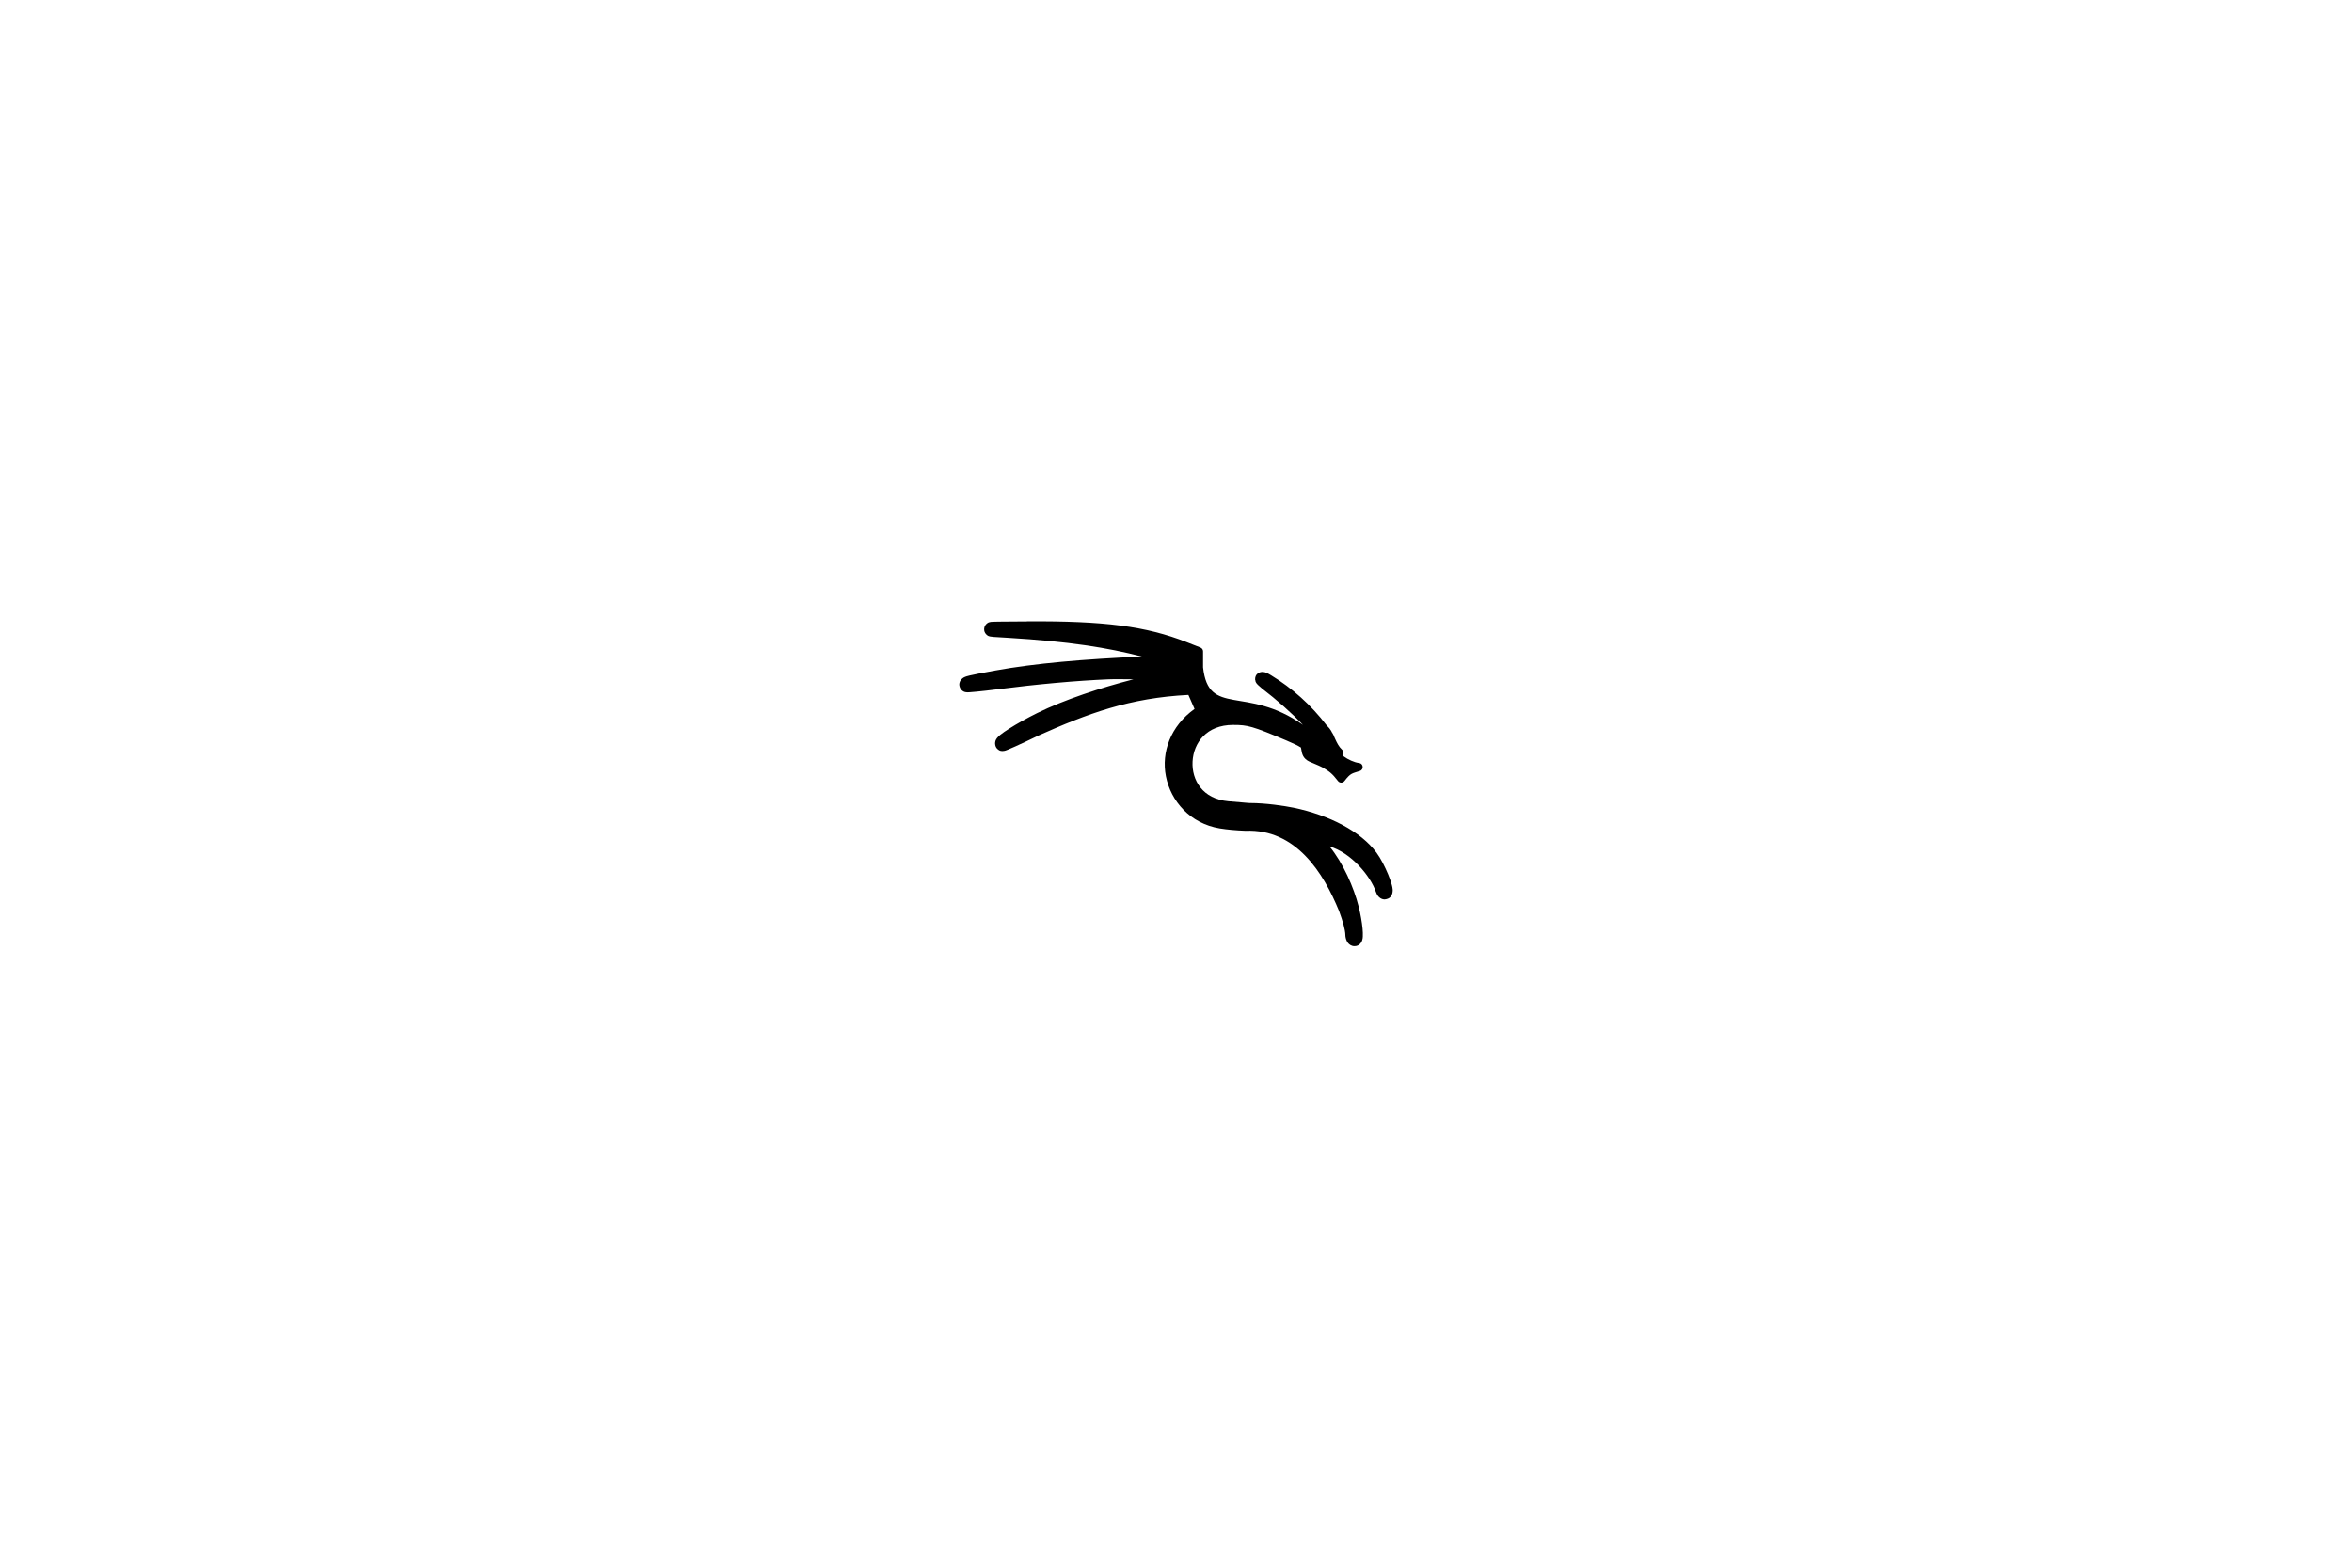
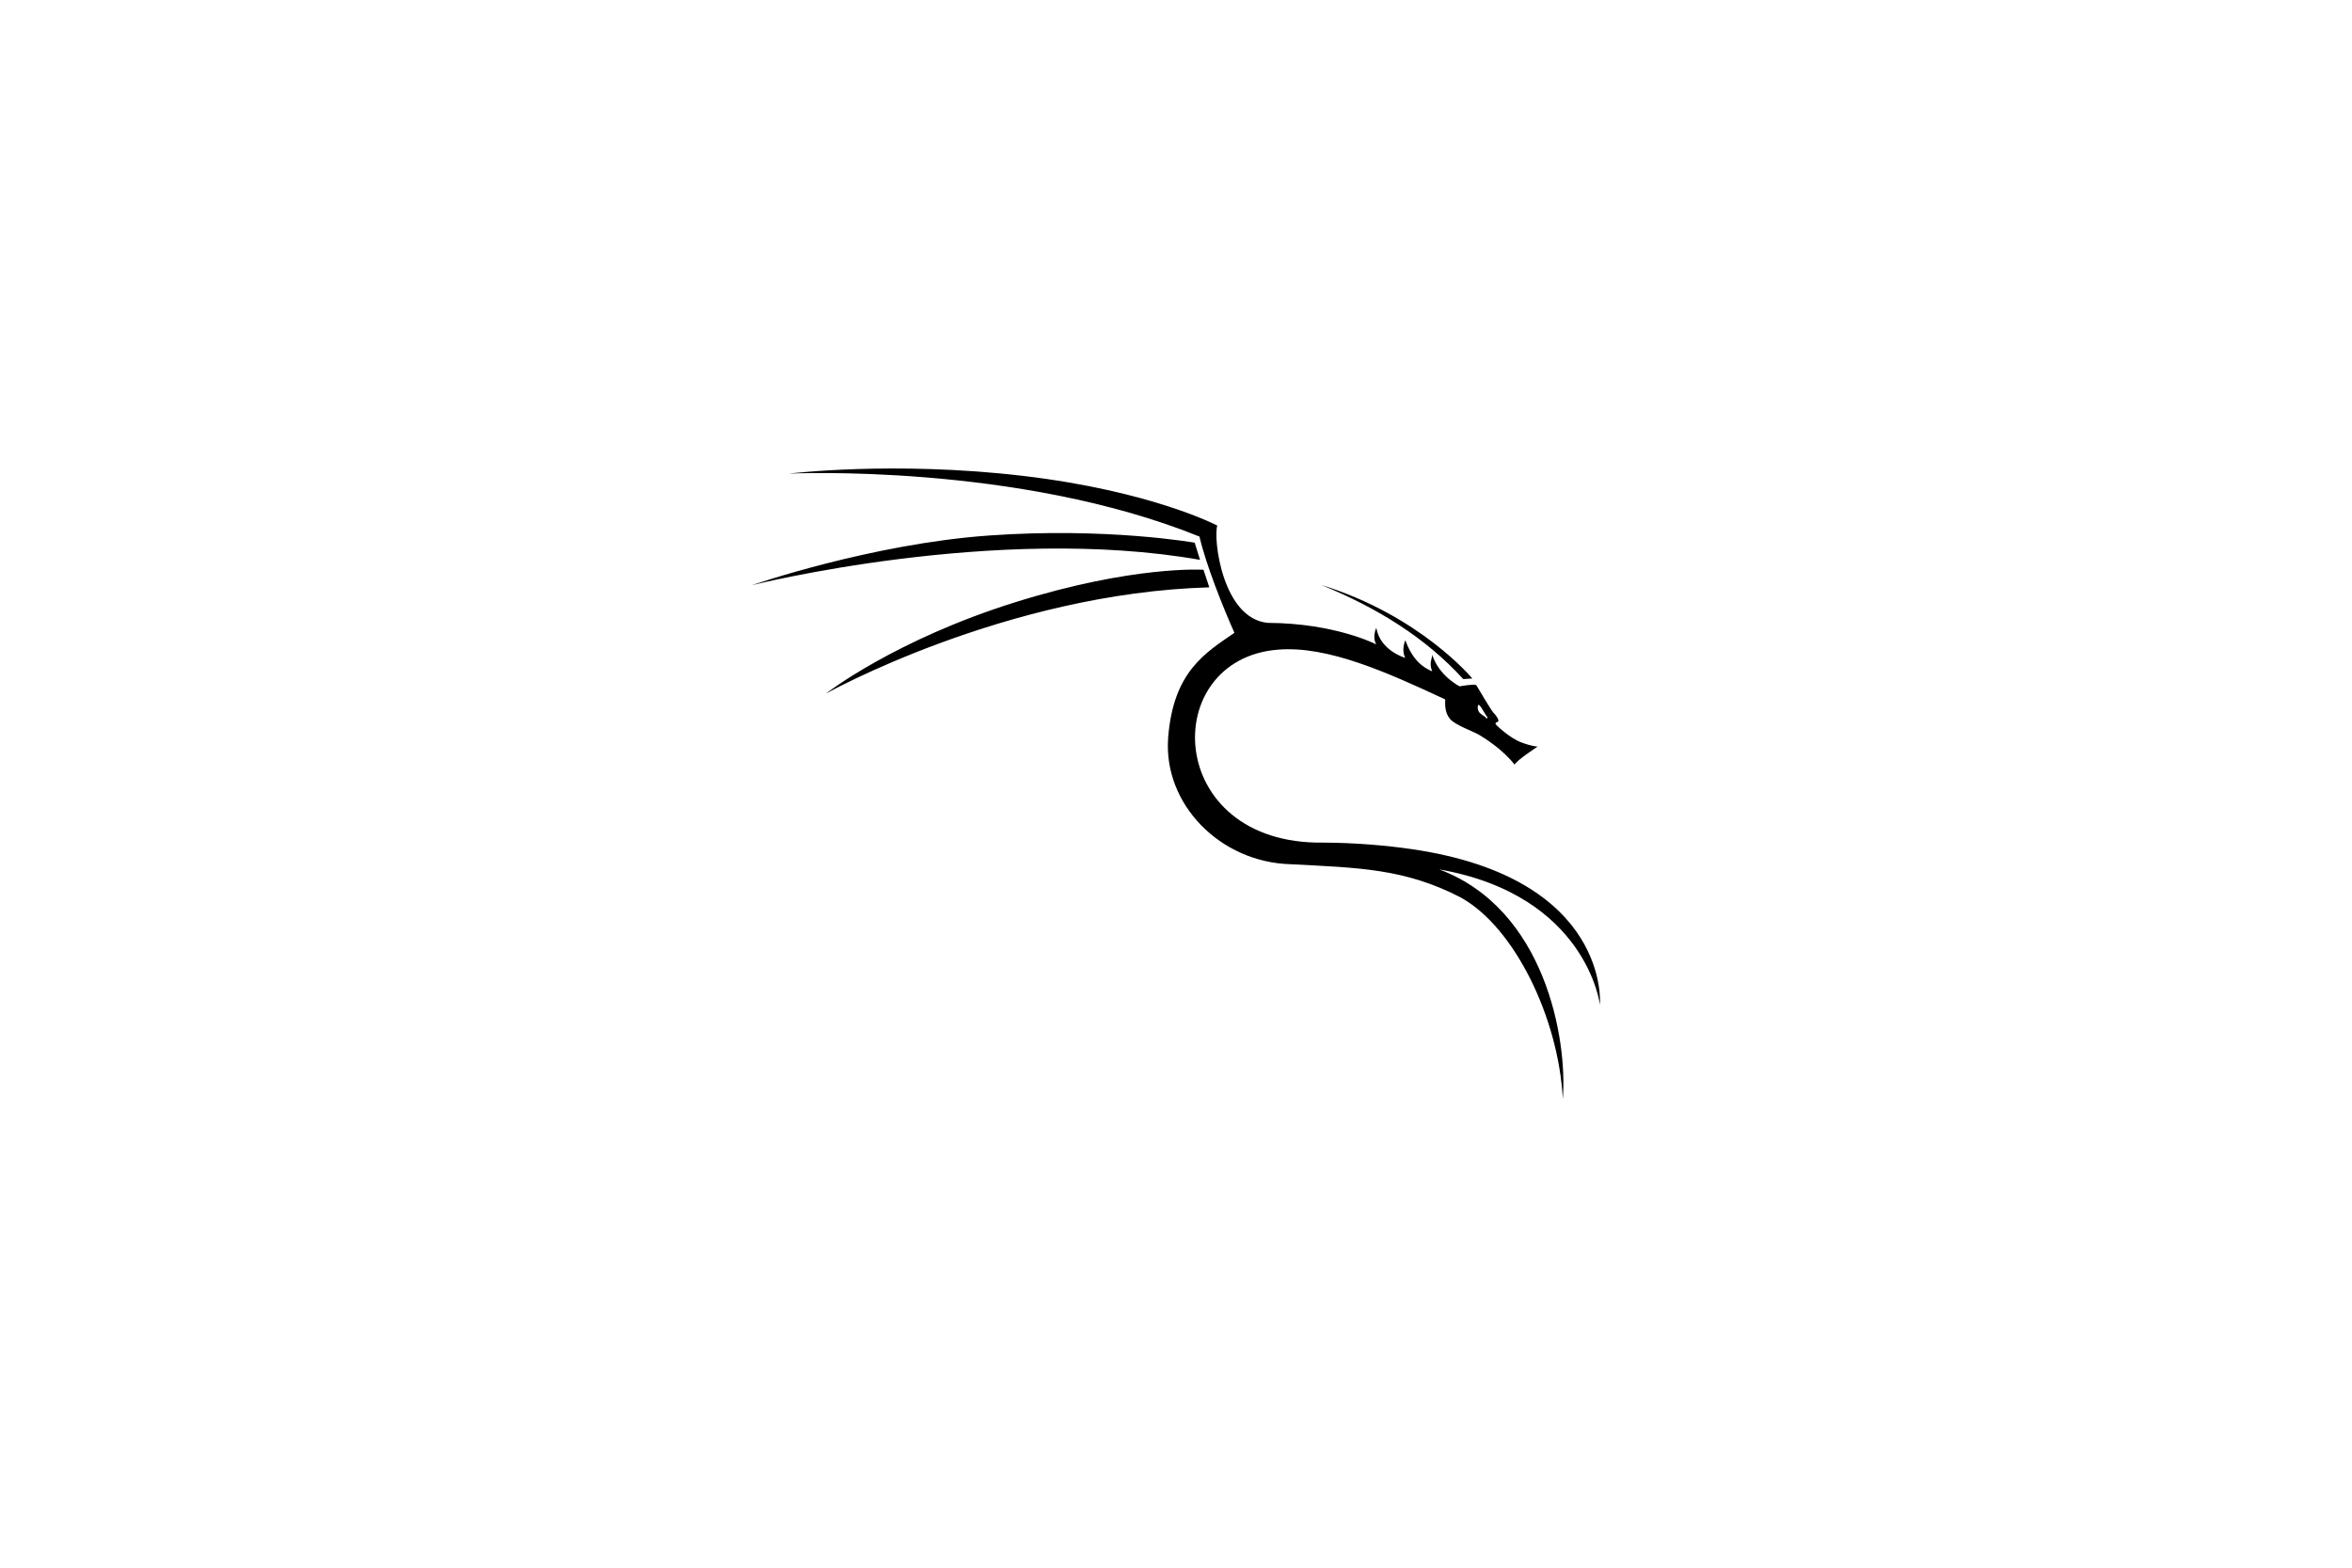
<svg xmlns="http://www.w3.org/2000/svg" version="1.1" width="7030pt" height="4686pt" viewBox="0 0 7030 4686" id="svg4">
  <defs id="defs8" />
-   <path d="m 3069.87,1857.685 c -32.621,0.303 -56.976,0.303 -74.293,0.516 -17.28,0.303 -26.567,0.303 -32.637,0.759 -0.637,0 -1.73,0.303 -2.944,0.516 -0.364,0 -1.7,0.303 -2.944,0.668 1.578,-0.516 -0.637,0 -2.792,0.941 -2.155,1.002 -4.097,2.489 -5.903,4.215 -2.913,2.792 -6.3,7.46 -6.746,14.504 -0.455,7.359 2.246,12.164 5.396,15.772 1.76,2.033 3.736,3.845 5.988,5.059 2.246,1.214 4.671,1.882 2.883,1.184 2.216,0.85 5.008,1.244 4.637,1.183 3.25,0.577 6.273,0.85 10.543,1.184 8.765,0.668 22.67,1.426 41.237,2.519 181.863,10.904 299.669,29.635 400.747,56.081 -174.952,7.942 -318.667,20.012 -438.069,41.744 -39.007,7.095 -62.147,11.426 -76.32,14.84 -6.868,1.669 -12.082,2.974 -17.456,5.736 -0.971,0.516 -8.713,4.898 -11.89,12.312 -2.398,5.578 -2.61,10.297 -0.759,16.106 1.457,4.51 4.209,7.921 5.818,9.529 1.973,1.973 4.215,3.536 6.495,4.555 2.276,1.032 4.446,1.487 3.375,1.184 1.578,0.455 3.144,0.607 3.624,0.668 0,0 0,0 0.303,0 1.517,0.303 2.853,0.303 3.797,0.303 2.155,0.021 4.312,0 6.828,-0.303 5.111,-0.303 11.766,-0.91 19.817,-1.7 16.115,-1.548 37.668,-3.918 61.143,-6.913 122.298,-15.608 237.072,-25.933 333.61,-30.024 21.302,-0.91 48.591,0 74.551,0 -97.017,24.916 -206.839,60.858 -287.899,100.948 -30.794,15.223 -60.833,32.142 -83.151,46.296 -11.147,7.068 -20.297,13.29 -27.238,18.974 -3.347,2.731 -6.589,5.593 -9.529,9.362 -1.093,1.396 -3.705,5.05 -4.977,9.526 -1.153,4.045 -1.002,7.299 -0.303,11.05 0.728,3.751 2.276,8.009 6.073,11.806 3.035,3.035 6.695,5.156 10.288,5.988 3.59,0.819 7.335,0.425 5.566,0.425 2.064,-0.012 4.191,-0.364 4.555,-0.425 v 0 c 1.76,-0.364 3.268,-0.698 4.215,-1.002 2.246,-0.728 4.577,-1.669 7.338,-2.792 5.545,-2.246 12.859,-5.444 21.757,-9.444 17.699,-7.957 41.626,-19.141 67.549,-31.708 l 0.334,-0.303 c 148.804,-66.487 274.373,-113.33 449.505,-122.028 1.76,3.903 3.372,7.356 5.396,12.145 v 0 l 12.989,29.769 c -71.495,50.949 -99.646,129.508 -85.597,201.036 14.725,74.982 72.445,141.308 160.819,156.094 22.64,3.7 48.172,5.93 77.249,7.086 150.073,-6.143 232.766,125.017 279.642,240.171 5.49,15.004 10.242,29.559 13.493,41.489 3.214,11.806 4.801,22.758 4.807,24.118 0.015,6.622 0.759,13.065 2.792,19.144 0.941,2.822 2.58,6.674 5.396,10.288 3.278,4.203 9.784,9.781 19.481,9.781 7.605,0 12.64,-2.792 16.95,-7.253 3.126,-3.235 4.898,-7.016 5.651,-9.023 1.669,-4.47 2.033,-8.637 2.276,-11.976 0.516,-7.22 0,-15.35 -0.759,-24.622 -1.79,-18.622 -5.806,-42.035 -11.639,-65.44 -14.303,-57.407 -46.894,-130.989 -87.112,-179.875 64.293,18.503 122.495,88.402 138.719,136.106 1.517,4.437 3.918,9.681 8.097,14.167 1.76,1.882 6.206,5.854 12.142,7.423 4.616,1.214 8.264,0.728 11.89,-0.303 3.627,-0.971 7.211,-2.397 10.625,-5.821 7.909,-7.906 7.481,-20.024 7.338,-22.179 -0.303,-4.771 -1.244,-9.299 -2.458,-13.915 -2.458,-9.356 -6.246,-20.057 -10.962,-31.456 -9.429,-22.779 -22.039,-47.781 -34.913,-65.27 -46.739,-63.492 -141.548,-112.626 -248.013,-134.504 -25.787,-5.299 -82.177,-14 -130.292,-14 1.457,0 -3.475,0 -8.434,-0.516 -4.956,-0.364 -11.384,-1.032 -18.297,-1.608 -13.83,-1.123 -29.332,-2.398 -37.529,-3.123 -77.13,-6.734 -110.216,-63.188 -107.266,-118.99 2.944,-55.801 41.975,-109.29 121.014,-109.29 23.732,0 36.576,0.971 57.847,7.083 21.198,6.1 50.867,17.905 102.292,39.717 22.303,9.463 34.885,15.72 39.383,18.807 5.651,3.873 2.276,-0.546 4.133,5.733 1.548,5.22 1.153,19.632 12.901,30.612 7.344,6.859 15.584,9.378 25.216,13.493 9.523,4.07 19.453,8.218 24.455,10.965 21.089,12.349 29.377,17.763 47.395,41.319 4.865,6.401 14.476,6.44 19.396,0 18.922,-24.418 21.884,-22.054 46.041,-30.106 12.567,-4.082 10.616,-22.433 -2.519,-23.781 -14.094,-1.578 -33.717,-10.758 -45.034,-19.311 -2.944,-2.246 -3.111,-2.762 -4.637,-4.47 3.888,-5.062 3.226,-12.261 -1.518,-16.528 -8.431,-7.56 -14.503,-19.183 -19.566,-30.445 -1.214,-2.671 -2.398,-5.102 -3.542,-7.675 -0.021,0 0,0 0,-0.303 -0.668,-2.064 -1.457,-3.86 -2.185,-5.311 -0.303,-0.577 -0.789,-1.184 -1.093,-1.76 -0.303,-0.364 -0.303,-0.819 -0.516,-1.184 -1.123,-2.155 -2.458,-4.349 -3.963,-6.41 -0.015,0 0,0 0,0 v -0.303 c -0.395,-0.789 -0.728,-1.609 -1.184,-2.367 -1.457,-2.397 -3.296,-5.008 -5.566,-7.927 -2.58,-3.123 -5.617,-5.869 -8.267,-8.938 -45.507,-59.795 -102.972,-111.299 -166.051,-149.429 -5.284,-3.171 -9.903,-5.772 -14.758,-7.675 -1.821,-0.728 -5.66,-2.155 -10.203,-2.276 -2.155,0 -7.035,0.303 -11.554,2.792 -6.215,3.46 -9.15,7.669 -10.54,14.336 -0.303,0.971 0,1.851 0,2.883 0,0.303 -0.455,0.546 -0.516,0.85 -0.303,1.851 0.303,2.185 0.577,3.12 0.516,3.344 1.275,6.036 1.093,5.651 v 0 c 0.728,1.639 1.73,3.205 2.033,3.627 0.91,1.335 1.882,2.428 2.276,2.883 v 0 c 1.184,1.275 2.276,2.458 3.542,3.627 2.58,2.397 5.857,5.281 9.866,8.686 l 0.303,0.303 0.303,0.303 c 43.862,33.502 90.869,74.936 123.12,109.29 -169.772,-119.56 -282.091,-22.23 -298.61,-172.114 V 1947.27 c 0,-5.029 -3.074,-9.548 -7.757,-11.384 l -41.237,-16.191 c -121.636,-47.75 -246.362,-63.668 -476.606,-62.235 z" stroke-width="40.477" id="path2" />
+   <path fill="currentcolor" d="m 3597.181,1703.314 c 0,0 -208.163,-13.851 -562.644,97.067 -361.248,113.034 -566.13,273.25 -566.13,273.25 0,0 538.428,-300.626 1146.162,-317.708 z m 776.433,326.86 27.062,-1.773 c 0,0 -155.046,-188.117 -451.815,-279.752 166.822,67.812 312.021,157.661 424.745,281.505 z m 44.289,78.161 c 4.16,-7.214 17.592,22.918 27.792,35.577 0.428,2.528 1.142,4.071 -4.766,2.854 -0.489,-2.599 -1.345,-3.351 -1.345,-3.351 0,0 -14.273,-8.494 -18.649,-14.52 -4.381,-6.024 -5.157,-16.562 -3.023,-20.56 z m 364.204,895.477 c 0,0 32.914,-377.882 -560.789,-465.004 -75.248,-11.04 -170.41,-19.538 -266.666,-19.781 -475.848,6.291 -493.195,-548.824 -134.625,-576.852 148.603,-12.261 326.045,67.902 499.514,148.684 -0.652,21.544 0.245,40.689 14.399,58.38 14.151,17.685 68.505,36.981 85.874,46.947 17.369,9.97 73.008,45.345 107.105,89.725 7.395,-13.831 69.145,-54.026 69.145,-54.026 0,0 -14.793,0.326 -49.207,-12.54 -34.419,-12.862 -75.26,-51.778 -76.227,-54.026 -0.958,-2.252 -1.61,-5.789 6.437,-7.397 6.107,-5.143 -7.724,-21.866 -13.835,-27.973 -6.107,-6.111 -46.957,-75.57 -47.919,-77.181 -0.958,-1.61 -1.284,-3.215 -4.181,-5.147 -9.008,-2.897 -48.567,4.181 -48.567,4.181 0,0 -60.841,-29.881 -81.812,-94.305 0.306,11.285 -10.433,23.605 0,49.529 -31.722,-13.419 -58.969,-36.306 -80.46,-92.864 -12.791,32.168 0,52.622 0,52.622 0,0 -74.7,-20.873 -86.651,-89.764 -13.117,30.925 0,49.525 0,49.525 0,0 -121.779,-63.542 -324.129,-64.463 -135.473,-12.426 -163.677,-250.746 -151.126,-290.862 0,0 -195.403,-102.983 -580.052,-148.48 -384.649,-45.502 -700.115,-6.857 -700.115,-6.857 0,0 681.26,-32.694 1227.026,188.26 18.554,82.982 74.365,221.189 104.426,287.621 -86.015,59.471 -183.011,115.393 -198.116,313.733 -15.099,198.332 155.419,372.786 366.875,378.167 200.788,10.696 339.519,12.214 507.668,99.391 160.503,88.747 292.105,359.169 305.131,602.373 14.067,-180.449 -53.651,-568.495 -369.647,-686.315 441.664,77.291 480.516,404.707 480.516,404.707 z m -1195.329,-1330.129 -15.893,-51.26 c 0,0 -262.222,-46.566 -614.787,-21.505 -352.565,25.06 -708.534,148.476 -708.534,148.476 0,0 728.368,-183.274 1339.2,-75.713" id="path32" style="stroke-width:20.384" />
</svg>
